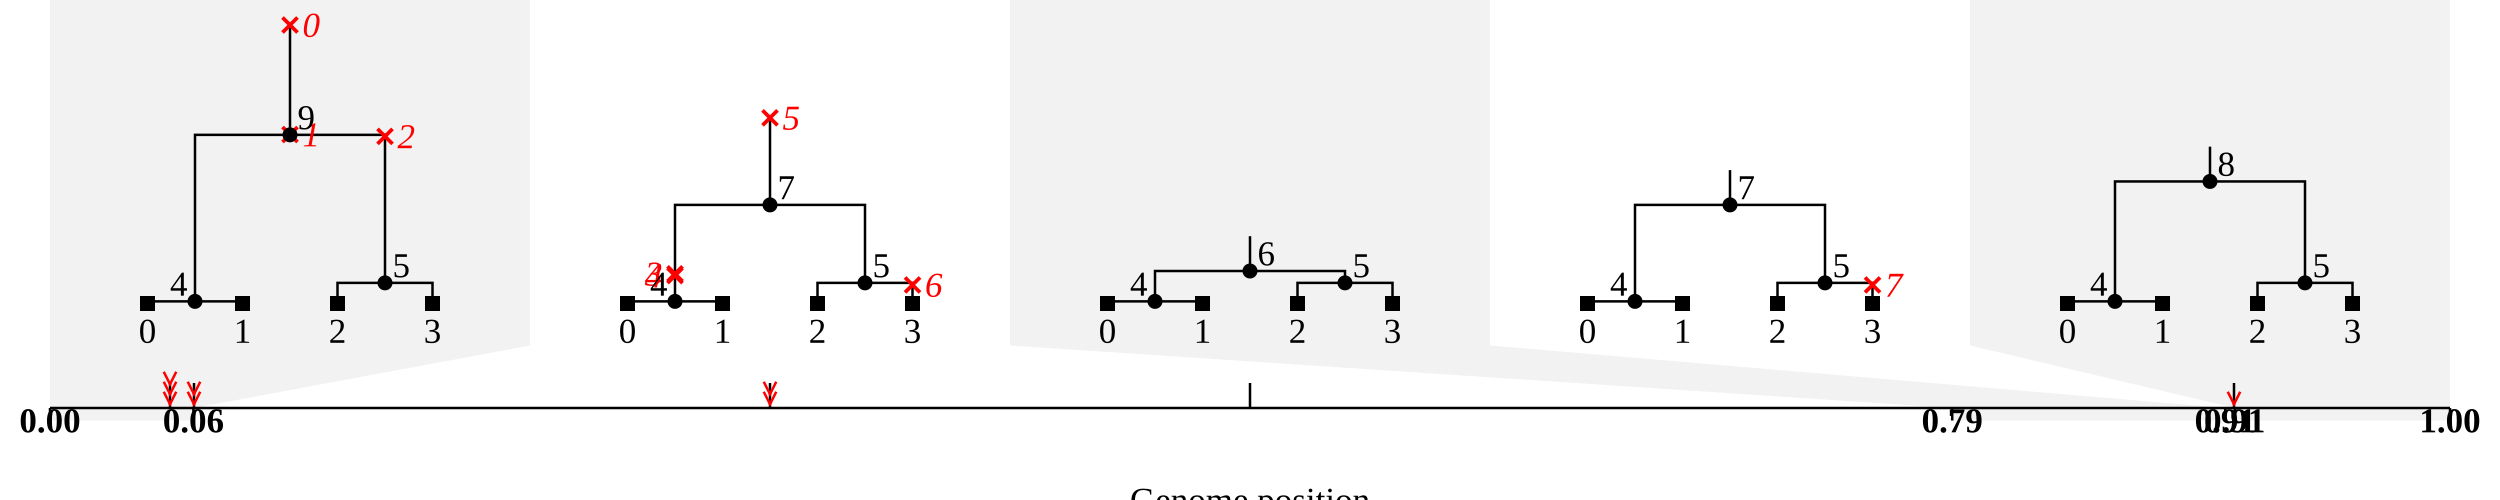
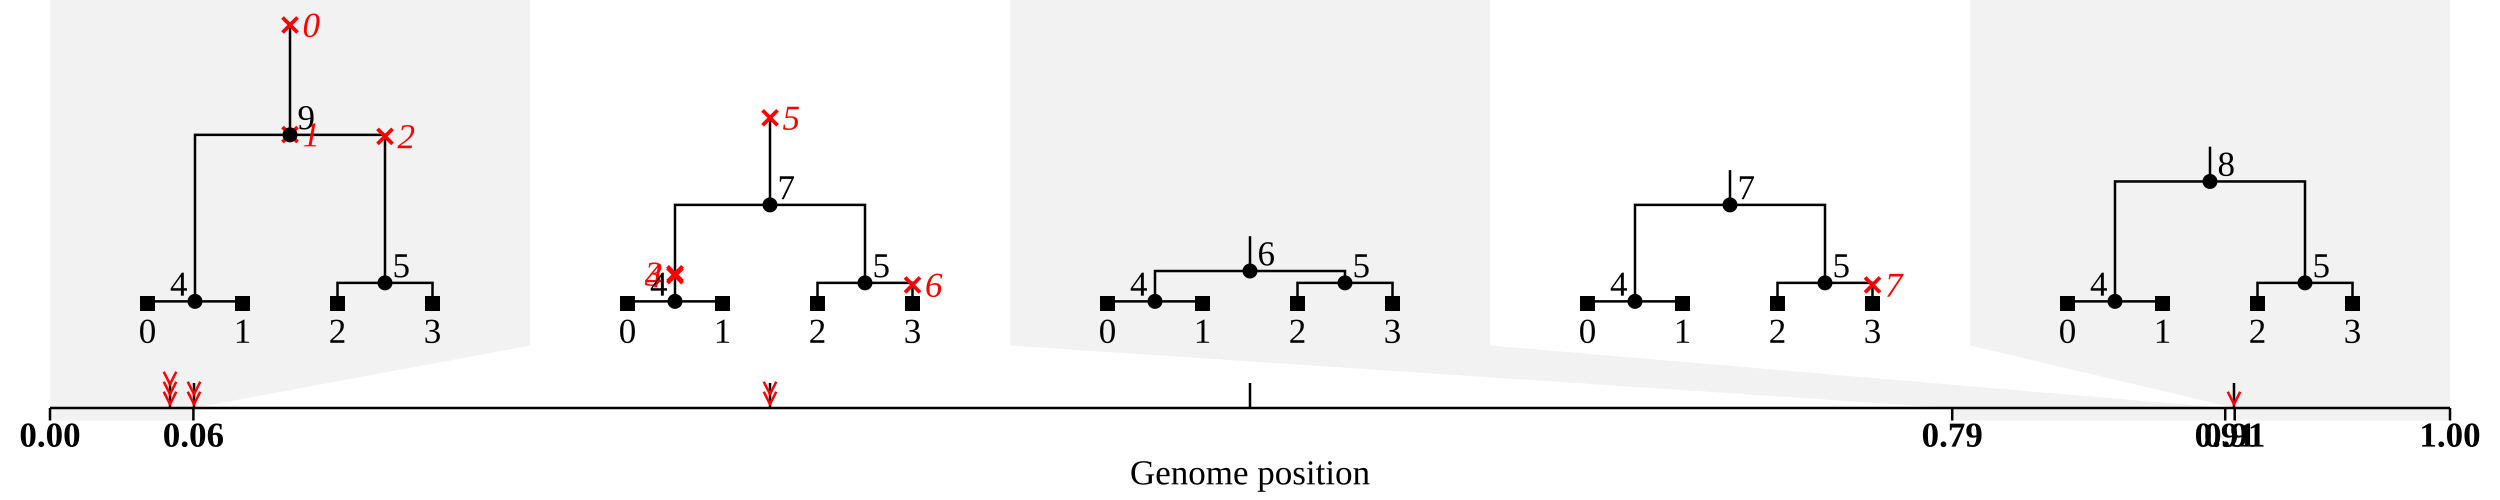
<svg xmlns="http://www.w3.org/2000/svg" baseProfile="full" height="200" version="1.1" width="1000">
  <defs>
-     <style type="text/css">.background path {fill: #808080; fill-opacity:0}.background path:nth-child(odd) {fill-opacity:.1}.axes {font-size: 14px}.x-axis .tick .lab {font-weight: bold}.axes, .tree {font-size: 14px; text-anchor:middle}.y-axis line.grid {stroke: #FAFAFA}.y-axis &gt; .lab text {transform: translateX(0.8em) rotate(-90deg)}.x-axis .tick g {transform: translateY(0.9em)}.x-axis &gt; .lab text {transform: translateY(-0.8em)}.axes line, .edge {stroke:black; fill:none}.node &gt; .sym {fill: black; stroke: none}.site &gt; .sym {stroke: black}.mut text {fill: red; font-style: italic}.mut.extra text {fill: hotpink}.mut line {fill: none; stroke: none}.mut .sym {fill: none; stroke: red}.mut.extra .sym {stroke: hotpink}.node .mut .sym {stroke-width: 1.5px}.tree text, .tree-sequence text {dominant-baseline: central}.plotbox .lab.lft {text-anchor: end}.plotbox .lab.rgt {text-anchor: start}</style>
+     <style type="text/css">.background path {fill: #808080; fill-opacity: 0}.background path:nth-child(odd) {fill-opacity: .1}.axes {font-size: 14px}.x-axis .tick .lab {font-weight: bold; dominant-baseline: hanging}.axes, .tree {font-size: 14px; text-anchor: middle}.axes line, .edge {stroke: black; fill: none}.y-axis .grid {stroke: #FAFAFA}.node &gt; .sym {fill: black; stroke: none}.site &gt; .sym {stroke: black}.mut text {fill: red; font-style: italic}.mut.extra text {fill: hotpink}.mut line {fill: none; stroke: none}.mut .sym {fill: none; stroke: red}.mut.extra .sym {stroke: hotpink}.node .mut .sym {stroke-width: 1.5px}.tree text, .tree-sequence text {dominant-baseline: central}.plotbox .lab.lft {text-anchor: end}.plotbox .lab.rgt {text-anchor: start}</style>
  </defs>
  <g class="tree-sequence">
    <g class="background">
      <path d="M20,0 l192,0 l0,138.2 l-134.638,25 l0,5 l-57.362,0 l0,-5 l0,-25 l0,-138.2z" />
      <path d="M212,0 l192,0 l0,138.2 l376.883,25 l0,5 l-703.52,0 l0,-5 l134.638,-25 l0,-138.2z" />
      <path d="M404,0 l192,0 l0,138.2 l294.091,25 l0,5 l-109.208,0 l0,-5 l-376.883,-25 l0,-138.2z" />
      <path d="M596,0 l192,0 l0,138.2 l105.883,25 l0,5 l-3.792,0 l0,-5 l-294.091,-25 l0,-138.2z" />
      <path d="M788,0 l192,0 l0,138.2 l0,25 l0,5 l-86.117,0 l0,-5 l-105.883,-25 l0,-138.2z" />
    </g>
    <g class="axes">
      <g class="x-axis">
-         <g class="lab" transform="translate(500,200)">
-           <text text-anchor="middle">Genome position</text>
+         <g transform="translate(500,200)">
+           <text class="lab" text-anchor="middle" transform="translate(0 -11)">Genome position</text>
        </g>
        <line x1="20" x2="980" y1="163.2" y2="163.2" />
-         <g class="tick" transform="translate(20 163.2)">
-           <line x1="0" x2="0" y1="0" y2="5" />
-           <g class="lab" transform="translate(0,5)">
-             <text>0.00</text>
-           </g>
-         </g>
-         <g class="tick" transform="translate(77.3623 163.2)">
-           <line x1="0" x2="0" y1="0" y2="5" />
-           <g class="lab" transform="translate(0,5)">
-             <text>0.06</text>
-           </g>
-         </g>
-         <g class="tick" transform="translate(780.883 163.2)">
-           <line x1="0" x2="0" y1="0" y2="5" />
-           <g class="lab" transform="translate(0,5)">
-             <text>0.79</text>
-           </g>
-         </g>
-         <g class="tick" transform="translate(890.091 163.2)">
-           <line x1="0" x2="0" y1="0" y2="5" />
-           <g class="lab" transform="translate(0,5)">
-             <text>0.91</text>
-           </g>
-         </g>
-         <g class="tick" transform="translate(893.883 163.2)">
-           <line x1="0" x2="0" y1="0" y2="5" />
-           <g class="lab" transform="translate(0,5)">
-             <text>0.91</text>
-           </g>
-         </g>
-         <g class="tick" transform="translate(980 163.2)">
-           <line x1="0" x2="0" y1="0" y2="5" />
-           <g class="lab" transform="translate(0,5)">
-             <text>1.00</text>
+         <g class="ticks">
+           <g class="tick" transform="translate(20 163.2)">
+             <line x1="0" x2="0" y1="0" y2="5" />
+             <g transform="translate(0,6)">
+               <text class="lab">0.00</text>
+             </g>
+           </g>
+           <g class="tick" transform="translate(77.3623 163.2)">
+             <line x1="0" x2="0" y1="0" y2="5" />
+             <g transform="translate(0,6)">
+               <text class="lab">0.06</text>
+             </g>
+           </g>
+           <g class="tick" transform="translate(780.883 163.2)">
+             <line x1="0" x2="0" y1="0" y2="5" />
+             <g transform="translate(0,6)">
+               <text class="lab">0.79</text>
+             </g>
+           </g>
+           <g class="tick" transform="translate(890.091 163.2)">
+             <line x1="0" x2="0" y1="0" y2="5" />
+             <g transform="translate(0,6)">
+               <text class="lab">0.91</text>
+             </g>
+           </g>
+           <g class="tick" transform="translate(893.883 163.2)">
+             <line x1="0" x2="0" y1="0" y2="5" />
+             <g transform="translate(0,6)">
+               <text class="lab">0.91</text>
+             </g>
+           </g>
+           <g class="tick" transform="translate(980 163.2)">
+             <line x1="0" x2="0" y1="0" y2="5" />
+             <g transform="translate(0,6)">
+               <text class="lab">1.00</text>
+             </g>
          </g>
        </g>
        <g class="site s0" transform="translate(68 163.2)">
          <line class="sym" x1="0" x2="0" y1="0" y2="-10" />
          <g class="mut m2">
            <polyline class="sym" points="2.5,-6.5 0,-1.5 -2.5,-6.5" />
          </g>
          <g class="mut m1">
            <polyline class="sym" points="2.5,-10.5 0,-5.5 -2.5,-10.5" />
          </g>
          <g class="mut m0">
            <polyline class="sym" points="2.5,-14.5 0,-9.5 -2.5,-14.5" />
          </g>
        </g>
        <g class="site s1" transform="translate(77.6 163.2)">
          <line class="sym" x1="0" x2="0" y1="0" y2="-10" />
          <g class="mut m4">
            <polyline class="sym" points="2.5,-6.5 0,-1.5 -2.5,-6.5" />
          </g>
          <g class="mut m3">
            <polyline class="sym" points="2.5,-10.5 0,-5.5 -2.5,-10.5" />
          </g>
        </g>
        <g class="site s2" transform="translate(308 163.2)">
          <line class="sym" x1="0" x2="0" y1="0" y2="-10" />
          <g class="mut m6">
            <polyline class="sym" points="2.5,-6.5 0,-1.5 -2.5,-6.5" />
          </g>
          <g class="mut m5">
            <polyline class="sym" points="2.5,-10.5 0,-5.5 -2.5,-10.5" />
          </g>
        </g>
        <g class="site s3" transform="translate(500 163.2)">
          <line class="sym" x1="0" x2="0" y1="0" y2="-10" />
        </g>
        <g class="site s4" transform="translate(893.6 163.2)">
          <line class="sym" x1="0" x2="0" y1="0" y2="-10" />
          <g class="mut m7">
            <polyline class="sym" points="2.5,-6.5 0,-1.5 -2.5,-6.5" />
          </g>
        </g>
      </g>
    </g>
    <g class="plotbox trees">
      <g class="tree t0" transform="translate(20 0)">
        <g class="plotbox">
-           <g class="m0 m1 node n9 p0 root s0" transform="translate(96 53.943)">
-             <g class="a9 node n4 p0" transform="translate(-38 66.6067)">
+           <g class="c2 m0 m1 node n9 p0 root s0" transform="translate(96 53.943)">
+             <g class="a9 c2 node n4 p0" transform="translate(-38 66.6067)">
              <g class="a4 leaf node n0 p0 sample" transform="translate(-19 0.850364)">
                <path class="edge" d="M 0 0 V -0.85 H 19" />
                <rect class="sym" height="6" width="6" x="-3" y="-3" />
                <text class="lab" transform="translate(0 11)">0</text>
              </g>
              <g class="a4 leaf node n1 p0 sample" transform="translate(19 0.850364)">
                <path class="edge" d="M 0 0 V -0.85 H -19" />
                <rect class="sym" height="6" width="6" x="-3" y="-3" />
                <text class="lab" transform="translate(0 11)">1</text>
              </g>
              <path class="edge" d="M 0 0 V -66.607 H 38" />
              <circle class="sym" cx="0" cy="0" r="3" />
              <text class="lab lft" transform="translate(-3 -7.0)">4</text>
            </g>
-             <g class="a9 m2 node n5 p0 s0" transform="translate(38 59.2084)">
+             <g class="a9 c2 m2 node n5 p0 s0" transform="translate(38 59.2084)">
              <g class="a5 leaf node n2 p0 sample" transform="translate(-19 8.24865)">
                <path class="edge" d="M 0 0 V -8.249 H 19" />
                <rect class="sym" height="6" width="6" x="-3" y="-3" />
                <text class="lab" transform="translate(0 11)">2</text>
              </g>
              <g class="a5 leaf node n3 p0 sample" transform="translate(19 8.24865)">
                <path class="edge" d="M 0 0 V -8.249 H -19" />
                <rect class="sym" height="6" width="6" x="-3" y="-3" />
                <text class="lab" transform="translate(0 11)">3</text>
              </g>
              <path class="edge" d="M 0 0 V -59.208 H -38" />
              <g class="mut m2 s0" transform="translate(0 -58.5914)">
                <line x1="0" x2="0" y1="0" y2="58.591" />
                <path class="sym" d="M -3,-3 l 6,6 M -3,3 l 6,-6" />
                <text class="lab rgt" transform="translate(5 0)">2</text>
              </g>
              <circle class="sym" cx="0" cy="0" r="3" />
              <text class="lab rgt" transform="translate(3 -7.0)">5</text>
            </g>
            <path class="edge" d="M 0 0 V -43.943 H 0" />
            <g class="mut m0 s0" transform="translate(0 -43.943)">
              <line x1="0" x2="0" y1="0" y2="43.943" />
              <path class="sym" d="M -3,-3 l 6,6 M -3,3 l 6,-6" />
              <text class="lab rgt" transform="translate(5 0)">0</text>
            </g>
            <g class="mut m1 s0" transform="translate(0 -0.125636)">
              <line x1="0" x2="0" y1="0" y2="0.126" />
              <path class="sym" d="M -3,-3 l 6,6 M -3,3 l 6,-6" />
              <text class="lab rgt" transform="translate(5 0)">1</text>
            </g>
            <circle class="sym" cx="0" cy="0" r="3" />
            <text class="lab rgt" transform="translate(3 -7.0)">9</text>
          </g>
        </g>
      </g>
      <g class="tree t1" transform="translate(212 0)">
        <g class="plotbox">
-           <g class="m5 node n7 p0 root s2" transform="translate(96 81.9594)">
-             <g class="a7 m3 m4 node n4 p0 s1" transform="translate(-38 38.5902)">
+           <g class="c2 m5 node n7 p0 root s2" transform="translate(96 81.9594)">
+             <g class="a7 c2 m3 m4 node n4 p0 s1" transform="translate(-38 38.5902)">
              <g class="a4 leaf node n0 p0 sample" transform="translate(-19 0.850364)">
                <path class="edge" d="M 0 0 V -0.85 H 19" />
                <rect class="sym" height="6" width="6" x="-3" y="-3" />
                <text class="lab" transform="translate(0 11)">0</text>
              </g>
              <g class="a4 leaf node n1 p0 sample" transform="translate(19 0.850364)">
                <path class="edge" d="M 0 0 V -0.85 H -19" />
                <rect class="sym" height="6" width="6" x="-3" y="-3" />
                <text class="lab" transform="translate(0 11)">1</text>
              </g>
              <path class="edge" d="M 0 0 V -38.59 H 38" />
              <g class="mut m3 s1" transform="translate(0 -11.0323)">
                <line x1="0" x2="0" y1="0" y2="11.032" />
                <path class="sym" d="M -3,-3 l 6,6 M -3,3 l 6,-6" />
                <text class="lab lft" transform="translate(-5 0)">3</text>
              </g>
              <g class="mut m4 s1" transform="translate(0 -10.2896)">
                <line x1="0" x2="0" y1="0" y2="10.29" />
                <path class="sym" d="M -3,-3 l 6,6 M -3,3 l 6,-6" />
                <text class="lab lft" transform="translate(-5 0)">4</text>
              </g>
              <circle class="sym" cx="0" cy="0" r="3" />
              <text class="lab lft" transform="translate(-3 -7.0)">4</text>
            </g>
-             <g class="a7 node n5 p0" transform="translate(38 31.1919)">
+             <g class="a7 c2 node n5 p0" transform="translate(38 31.1919)">
              <g class="a5 leaf node n2 p0 sample" transform="translate(-19 8.24865)">
                <path class="edge" d="M 0 0 V -8.249 H 19" />
                <rect class="sym" height="6" width="6" x="-3" y="-3" />
                <text class="lab" transform="translate(0 11)">2</text>
              </g>
              <g class="a5 leaf m6 node n3 p0 s2 sample" transform="translate(19 8.24865)">
                <path class="edge" d="M 0 0 V -8.249 H -19" />
                <g class="mut m6 s2" transform="translate(0 -7.42667)">
                  <line x1="0" x2="0" y1="0" y2="7.427" />
                  <path class="sym" d="M -3,-3 l 6,6 M -3,3 l 6,-6" />
                  <text class="lab rgt" transform="translate(5 0)">6</text>
                </g>
                <rect class="sym" height="6" width="6" x="-3" y="-3" />
                <text class="lab" transform="translate(0 11)">3</text>
              </g>
              <path class="edge" d="M 0 0 V -31.192 H -38" />
              <circle class="sym" cx="0" cy="0" r="3" />
              <text class="lab rgt" transform="translate(3 -7.0)">5</text>
            </g>
            <path class="edge" d="M 0 0 V -34.826 H 0" />
            <g class="mut m5 s2" transform="translate(0 -34.8261)">
              <line x1="0" x2="0" y1="0" y2="34.826" />
              <path class="sym" d="M -3,-3 l 6,6 M -3,3 l 6,-6" />
              <text class="lab rgt" transform="translate(5 0)">5</text>
            </g>
            <circle class="sym" cx="0" cy="0" r="3" />
            <text class="lab rgt" transform="translate(3 -7.0)">7</text>
          </g>
        </g>
      </g>
      <g class="tree t2" transform="translate(404 0)">
        <g class="plotbox">
-           <g class="node n6 p0 root" transform="translate(96 108.403)">
-             <g class="a6 node n4 p0" transform="translate(-38 12.1467)">
+           <g class="c2 node n6 p0 root" transform="translate(96 108.403)">
+             <g class="a6 c2 node n4 p0" transform="translate(-38 12.1467)">
              <g class="a4 leaf node n0 p0 sample" transform="translate(-19 0.850364)">
                <path class="edge" d="M 0 0 V -0.85 H 19" />
                <rect class="sym" height="6" width="6" x="-3" y="-3" />
                <text class="lab" transform="translate(0 11)">0</text>
              </g>
              <g class="a4 leaf node n1 p0 sample" transform="translate(19 0.850364)">
                <path class="edge" d="M 0 0 V -0.85 H -19" />
                <rect class="sym" height="6" width="6" x="-3" y="-3" />
                <text class="lab" transform="translate(0 11)">1</text>
              </g>
              <path class="edge" d="M 0 0 V -12.147 H 38" />
              <circle class="sym" cx="0" cy="0" r="3" />
              <text class="lab lft" transform="translate(-3 -7.0)">4</text>
            </g>
-             <g class="a6 node n5 p0" transform="translate(38 4.74841)">
+             <g class="a6 c2 node n5 p0" transform="translate(38 4.74841)">
              <g class="a5 leaf node n2 p0 sample" transform="translate(-19 8.24865)">
                <path class="edge" d="M 0 0 V -8.249 H 19" />
                <rect class="sym" height="6" width="6" x="-3" y="-3" />
                <text class="lab" transform="translate(0 11)">2</text>
              </g>
              <g class="a5 leaf node n3 p0 sample" transform="translate(19 8.24865)">
                <path class="edge" d="M 0 0 V -8.249 H -19" />
                <rect class="sym" height="6" width="6" x="-3" y="-3" />
                <text class="lab" transform="translate(0 11)">3</text>
              </g>
              <path class="edge" d="M 0 0 V -4.748 H -38" />
              <circle class="sym" cx="0" cy="0" r="3" />
              <text class="lab rgt" transform="translate(3 -7.0)">5</text>
            </g>
            <path class="edge" d="M 0 0 V -13.925 H 0" />
            <circle class="sym" cx="0" cy="0" r="3" />
            <text class="lab rgt" transform="translate(3 -7.0)">6</text>
          </g>
        </g>
      </g>
      <g class="tree t3" transform="translate(596 0)">
        <g class="plotbox">
-           <g class="node n7 p0 root" transform="translate(96 81.9594)">
-             <g class="a7 node n4 p0" transform="translate(-38 38.5902)">
+           <g class="c2 node n7 p0 root" transform="translate(96 81.9594)">
+             <g class="a7 c2 node n4 p0" transform="translate(-38 38.5902)">
              <g class="a4 leaf node n0 p0 sample" transform="translate(-19 0.850364)">
                <path class="edge" d="M 0 0 V -0.85 H 19" />
                <rect class="sym" height="6" width="6" x="-3" y="-3" />
                <text class="lab" transform="translate(0 11)">0</text>
              </g>
              <g class="a4 leaf node n1 p0 sample" transform="translate(19 0.850364)">
                <path class="edge" d="M 0 0 V -0.85 H -19" />
                <rect class="sym" height="6" width="6" x="-3" y="-3" />
                <text class="lab" transform="translate(0 11)">1</text>
              </g>
              <path class="edge" d="M 0 0 V -38.59 H 38" />
              <circle class="sym" cx="0" cy="0" r="3" />
              <text class="lab lft" transform="translate(-3 -7.0)">4</text>
            </g>
-             <g class="a7 node n5 p0" transform="translate(38 31.1919)">
+             <g class="a7 c2 node n5 p0" transform="translate(38 31.1919)">
              <g class="a5 leaf node n2 p0 sample" transform="translate(-19 8.24865)">
                <path class="edge" d="M 0 0 V -8.249 H 19" />
                <rect class="sym" height="6" width="6" x="-3" y="-3" />
                <text class="lab" transform="translate(0 11)">2</text>
              </g>
              <g class="a5 leaf m7 node n3 p0 s4 sample" transform="translate(19 8.24865)">
                <path class="edge" d="M 0 0 V -8.249 H -19" />
                <g class="mut m7 s4" transform="translate(0 -7.42667)">
                  <line x1="0" x2="0" y1="0" y2="7.427" />
                  <path class="sym" d="M -3,-3 l 6,6 M -3,3 l 6,-6" />
                  <text class="lab rgt" transform="translate(5 0)">7</text>
                </g>
                <rect class="sym" height="6" width="6" x="-3" y="-3" />
                <text class="lab" transform="translate(0 11)">3</text>
              </g>
              <path class="edge" d="M 0 0 V -31.192 H -38" />
              <circle class="sym" cx="0" cy="0" r="3" />
              <text class="lab rgt" transform="translate(3 -7.0)">5</text>
            </g>
            <path class="edge" d="M 0 0 V -13.925 H 0" />
            <circle class="sym" cx="0" cy="0" r="3" />
            <text class="lab rgt" transform="translate(3 -7.0)">7</text>
          </g>
        </g>
      </g>
      <g class="tree t4" transform="translate(788 0)">
        <g class="plotbox">
-           <g class="node n8 p0 root" transform="translate(96 72.5822)">
-             <g class="a8 node n4 p0" transform="translate(-38 47.9674)">
+           <g class="c2 node n8 p0 root" transform="translate(96 72.5822)">
+             <g class="a8 c2 node n4 p0" transform="translate(-38 47.9674)">
              <g class="a4 leaf node n0 p0 sample" transform="translate(-19 0.850364)">
                <path class="edge" d="M 0 0 V -0.85 H 19" />
                <rect class="sym" height="6" width="6" x="-3" y="-3" />
                <text class="lab" transform="translate(0 11)">0</text>
              </g>
              <g class="a4 leaf node n1 p0 sample" transform="translate(19 0.850364)">
                <path class="edge" d="M 0 0 V -0.85 H -19" />
                <rect class="sym" height="6" width="6" x="-3" y="-3" />
                <text class="lab" transform="translate(0 11)">1</text>
              </g>
              <path class="edge" d="M 0 0 V -47.967 H 38" />
              <circle class="sym" cx="0" cy="0" r="3" />
              <text class="lab lft" transform="translate(-3 -7.0)">4</text>
            </g>
-             <g class="a8 node n5 p0" transform="translate(38 40.5692)">
+             <g class="a8 c2 node n5 p0" transform="translate(38 40.5692)">
              <g class="a5 leaf node n2 p0 sample" transform="translate(-19 8.24865)">
                <path class="edge" d="M 0 0 V -8.249 H 19" />
                <rect class="sym" height="6" width="6" x="-3" y="-3" />
                <text class="lab" transform="translate(0 11)">2</text>
              </g>
              <g class="a5 leaf node n3 p0 sample" transform="translate(19 8.24865)">
                <path class="edge" d="M 0 0 V -8.249 H -19" />
                <rect class="sym" height="6" width="6" x="-3" y="-3" />
                <text class="lab" transform="translate(0 11)">3</text>
              </g>
              <path class="edge" d="M 0 0 V -40.569 H -38" />
              <circle class="sym" cx="0" cy="0" r="3" />
              <text class="lab rgt" transform="translate(3 -7.0)">5</text>
            </g>
            <path class="edge" d="M 0 0 V -13.925 H 0" />
            <circle class="sym" cx="0" cy="0" r="3" />
            <text class="lab rgt" transform="translate(3 -7.0)">8</text>
          </g>
        </g>
      </g>
    </g>
  </g>
</svg>
